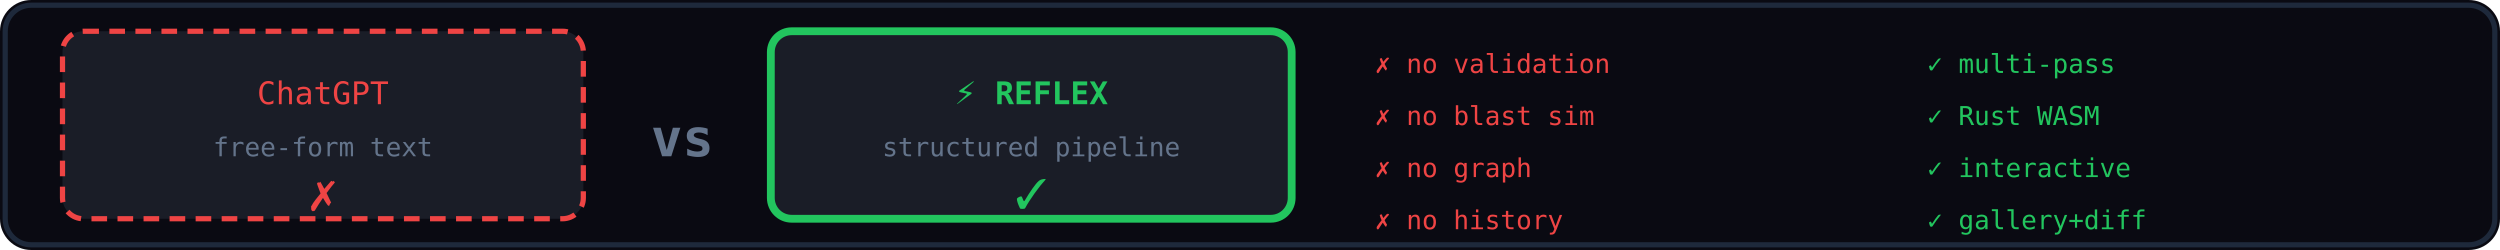
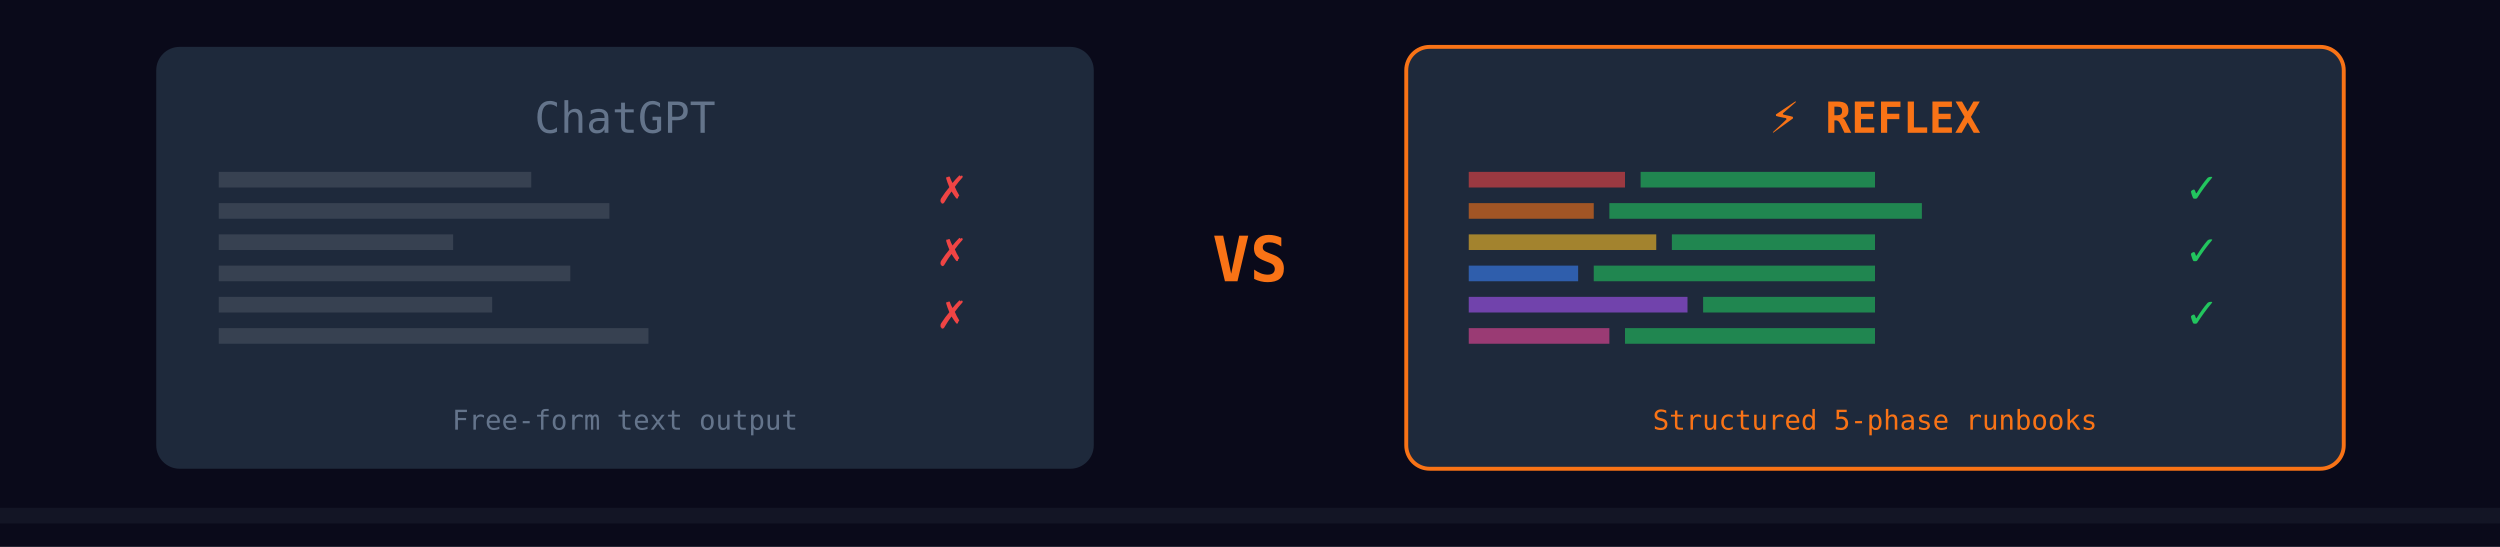
- <svg xmlns="http://www.w3.org/2000/svg" viewBox="0 0 480 48" width="480" height="48">
-   <defs>
-     <style>@keyframes cross { 0%,100%{opacity:0.5} 50%{opacity:1} }</style>
-   </defs>
-   <rect width="480" height="48" rx="6" fill="#0a0a12" />
-   <rect x="1" y="1" width="478" height="46" rx="5" fill="none" stroke="#1e293b" stroke-width="1" />
-   <g transform="translate(12, 6)">
-     <rect width="100" height="36" rx="4" fill="#1a1d27" stroke="#ef4444" stroke-width="1" stroke-dasharray="3 2" />
-     <text x="50" y="14" text-anchor="middle" font-size="6" fill="#ef4444" font-family="monospace">ChatGPT</text>
-     <text x="50" y="24" text-anchor="middle" font-size="5" fill="#64748b" font-family="monospace">free-form text</text>
-     <text x="50" y="34" text-anchor="middle" font-size="8" fill="#ef4444" style="animation:cross 1s ease infinite">✗</text>
-   </g>
-   <text x="125" y="30" font-size="10" fill="#64748b" font-family="monospace" font-weight="bold">vs</text>
-   <g transform="translate(148, 6)">
-     <rect width="100" height="36" rx="4" fill="#1a1d27" stroke="#22c55e" stroke-width="1.5" />
-     <text x="50" y="14" text-anchor="middle" font-size="6" fill="#22c55e" font-family="monospace" font-weight="bold">⚡ REFLEX</text>
-     <text x="50" y="24" text-anchor="middle" font-size="5" fill="#64748b" font-family="monospace">structured pipeline</text>
-     <text x="50" y="34" text-anchor="middle" font-size="8" fill="#22c55e">✓</text>
-   </g>
-   <g transform="translate(264, 4)">
-     <text x="0" y="10" font-size="5" fill="#ef4444" font-family="monospace">✗ no validation</text>
-     <text x="0" y="20" font-size="5" fill="#ef4444" font-family="monospace">✗ no blast sim</text>
-     <text x="0" y="30" font-size="5" fill="#ef4444" font-family="monospace">✗ no graph</text>
-     <text x="0" y="40" font-size="5" fill="#ef4444" font-family="monospace">✗ no history</text>
-   </g>
-   <g transform="translate(370, 4)">
-     <text x="0" y="10" font-size="5" fill="#22c55e" font-family="monospace">✓ multi-pass</text>
-     <text x="0" y="20" font-size="5" fill="#22c55e" font-family="monospace">✓ Rust WASM</text>
-     <text x="0" y="30" font-size="5" fill="#22c55e" font-family="monospace">✓ interactive</text>
-     <text x="0" y="40" font-size="5" fill="#22c55e" font-family="monospace">✓ gallery+diff</text>
-   </g>
+ <svg xmlns="http://www.w3.org/2000/svg" viewBox="0 0 640 140">
+   <rect width="640" height="140" fill="#0a0a1a" />
+   <rect x="40" y="12" width="240" height="108" fill="#1e293b" rx="6" />
+   <text x="160" y="34" text-anchor="middle" font-family="monospace" font-size="11" fill="#64748b">ChatGPT</text>
+   <rect x="56" y="44" width="80" height="4" fill="#374151" />
+   <rect x="56" y="52" width="100" height="4" fill="#374151" />
+   <rect x="56" y="60" width="60" height="4" fill="#374151" />
+   <rect x="56" y="68" width="90" height="4" fill="#374151" />
+   <rect x="56" y="76" width="70" height="4" fill="#374151" />
+   <rect x="56" y="84" width="110" height="4" fill="#374151" />
+   <text x="240" y="52" font-family="monospace" font-size="12" fill="#ef4444">✗</text>
+   <text x="240" y="68" font-family="monospace" font-size="12" fill="#ef4444">✗</text>
+   <text x="240" y="84" font-family="monospace" font-size="12" fill="#ef4444">✗</text>
+   <text x="160" y="110" text-anchor="middle" font-family="monospace" font-size="7" fill="#64748b">Free-form text output</text>
+   <text x="320" y="72" text-anchor="middle" font-family="monospace" font-size="16" font-weight="bold" fill="#f97316">VS</text>
+   <rect x="360" y="12" width="240" height="108" fill="#1e293b" rx="6" stroke="#f97316" stroke-width="1" />
+   <text x="480" y="34" text-anchor="middle" font-family="monospace" font-size="11" fill="#f97316" font-weight="bold">⚡ REFLEX</text>
+   <rect x="376" y="44" width="40" height="4" fill="#ef4444" opacity="0.6" />
+   <rect x="420" y="44" width="60" height="4" fill="#22c55e" opacity="0.6" />
+   <rect x="376" y="52" width="32" height="4" fill="#f97316" opacity="0.6" />
+   <rect x="412" y="52" width="80" height="4" fill="#22c55e" opacity="0.6" />
+   <rect x="376" y="60" width="48" height="4" fill="#fbbf24" opacity="0.6" />
+   <rect x="428" y="60" width="52" height="4" fill="#22c55e" opacity="0.6" />
+   <rect x="376" y="68" width="28" height="4" fill="#3b82f6" opacity="0.6" />
+   <rect x="408" y="68" width="72" height="4" fill="#22c55e" opacity="0.6" />
+   <rect x="376" y="76" width="56" height="4" fill="#a855f7" opacity="0.6" />
+   <rect x="436" y="76" width="44" height="4" fill="#22c55e" opacity="0.6" />
+   <rect x="376" y="84" width="36" height="4" fill="#ec4899" opacity="0.6" />
+   <rect x="416" y="84" width="64" height="4" fill="#22c55e" opacity="0.6" />
+   <text x="560" y="52" font-family="monospace" font-size="12" fill="#22c55e">✓</text>
+   <text x="560" y="68" font-family="monospace" font-size="12" fill="#22c55e">✓</text>
+   <text x="560" y="84" font-family="monospace" font-size="12" fill="#22c55e">✓</text>
+   <text x="480" y="110" text-anchor="middle" font-family="monospace" font-size="7" fill="#f97316">Structured 5-phase runbooks</text>
+   <rect x="0" y="130" width="640" height="4" fill="#374151" opacity="0.2" />
</svg>
